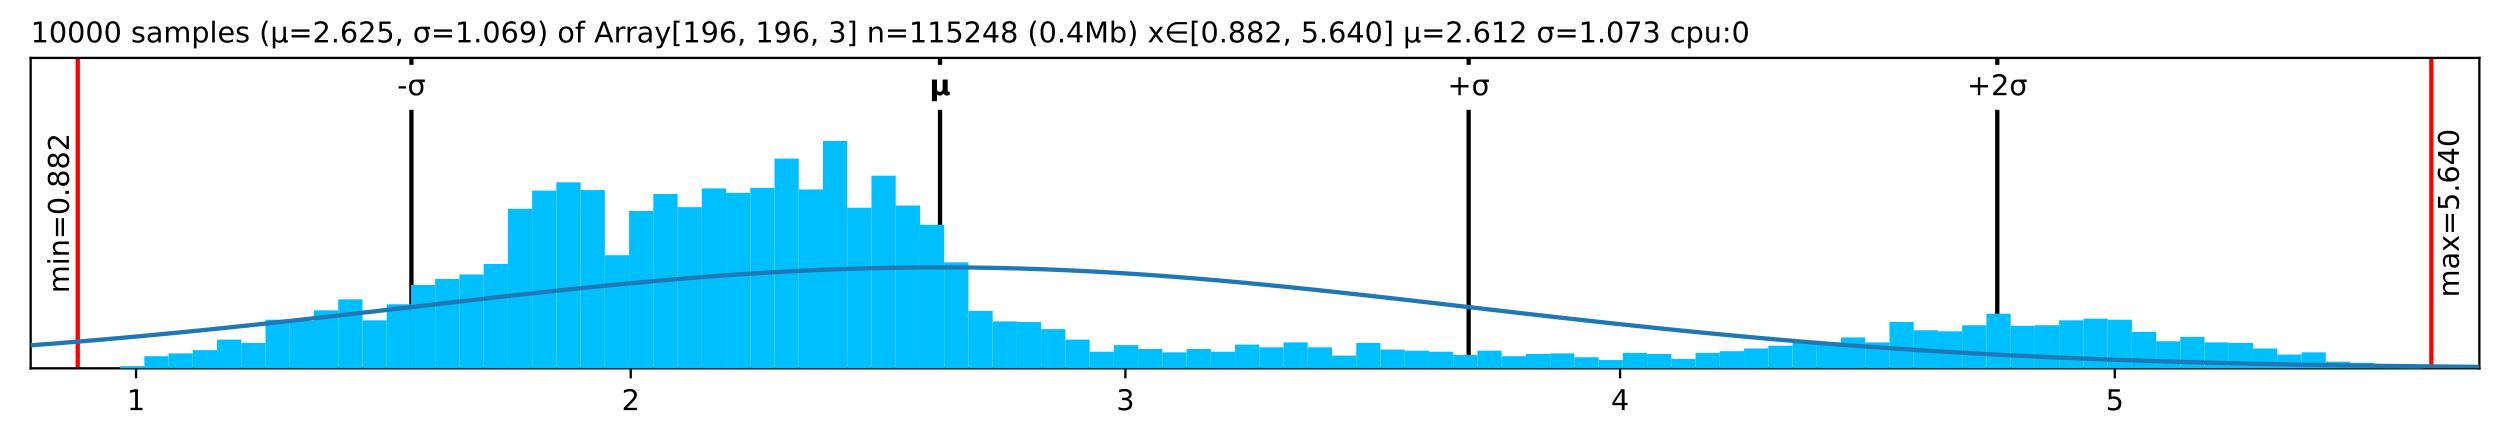
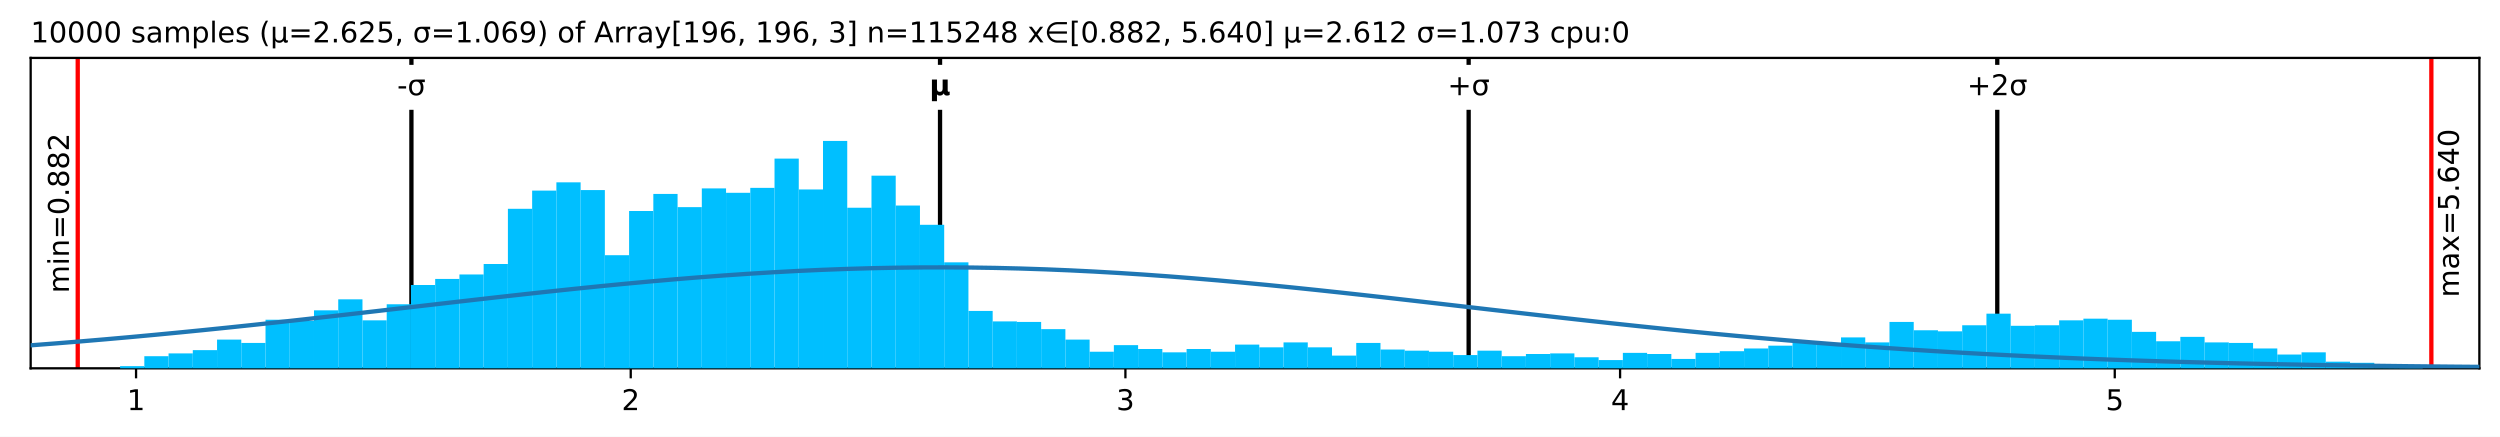
<svg xmlns="http://www.w3.org/2000/svg" xmlns:xlink="http://www.w3.org/1999/xlink" width="872.4pt" height="152.406pt" viewBox="0 0 872.4 152.406" version="1.1">
  <defs>
    <style type="text/css">*{stroke-linejoin: round; stroke-linecap: butt}</style>
  </defs>
  <g id="figure_1">
    <g id="patch_1">
      <path d="M 0 152.406  L 872.4 152.406  L 872.4 0  L 0 0  z " style="fill: #ffffff" />
    </g>
    <g id="axes_1">
      <g id="patch_2">
        <path d="M 10.7 128.528  L 865.2 128.528  L 865.2 20.214  L 10.7 20.214  z " style="fill: #ffffff" />
      </g>
      <g id="matplotlib.axis_1">
        <g id="xtick_1">
          <g id="line2d_1">
            <defs>
              <path id="m8f1de1206a" d="M 0 0  L 0 3.5  " style="stroke: #000000; stroke-width: 0.8" />
            </defs>
            <g>
              <use xlink:href="#m8f1de1206a" x="47.479" y="128.528" style="stroke: #000000; stroke-width: 0.8" />
            </g>
          </g>
          <g id="text_1">
            <g transform="translate(44.29791 143.1266) scale(0.1 -0.1)">
              <defs>
                <path id="DejaVuSans-31" d="M 794 531  L 1825 531  L 1825 4091  L 703 3866  L 703 4441  L 1819 4666  L 2450 4666  L 2450 531  L 3481 531  L 3481 0  L 794 0  L 794 531  z " transform="scale(0.015625)" />
              </defs>
              <use xlink:href="#DejaVuSans-31" />
            </g>
          </g>
        </g>
        <g id="xtick_2">
          <g id="line2d_2">
            <g>
              <use xlink:href="#m8f1de1206a" x="220.101" y="128.528" style="stroke: #000000; stroke-width: 0.8" />
            </g>
          </g>
          <g id="text_2">
            <g transform="translate(216.9198 143.1266) scale(0.1 -0.1)">
              <defs>
                <path id="DejaVuSans-32" d="M 1228 531  L 3431 531  L 3431 0  L 469 0  L 469 531  Q 828 903 1448 1529  Q 2069 2156 2228 2338  Q 2531 2678 2651 2914  Q 2772 3150 2772 3378  Q 2772 3750 2511 3984  Q 2250 4219 1831 4219  Q 1534 4219 1204 4116  Q 875 4013 500 3803  L 500 4441  Q 881 4594 1212 4672  Q 1544 4750 1819 4750  Q 2544 4750 2975 4387  Q 3406 4025 3406 3419  Q 3406 3131 3298 2873  Q 3191 2616 2906 2266  Q 2828 2175 2409 1742  Q 1991 1309 1228 531  z " transform="scale(0.015625)" />
              </defs>
              <use xlink:href="#DejaVuSans-32" />
            </g>
          </g>
        </g>
        <g id="xtick_3">
          <g id="line2d_3">
            <g>
              <use xlink:href="#m8f1de1206a" x="392.723" y="128.528" style="stroke: #000000; stroke-width: 0.8" />
            </g>
          </g>
          <g id="text_3">
            <g transform="translate(389.5416 143.1266) scale(0.1 -0.1)">
              <defs>
                <path id="DejaVuSans-33" d="M 2597 2516  Q 3050 2419 3304 2112  Q 3559 1806 3559 1356  Q 3559 666 3084 287  Q 2609 -91 1734 -91  Q 1441 -91 1130 -33  Q 819 25 488 141  L 488 750  Q 750 597 1062 519  Q 1375 441 1716 441  Q 2309 441 2620 675  Q 2931 909 2931 1356  Q 2931 1769 2642 2001  Q 2353 2234 1838 2234  L 1294 2234  L 1294 2753  L 1863 2753  Q 2328 2753 2575 2939  Q 2822 3125 2822 3475  Q 2822 3834 2567 4026  Q 2313 4219 1838 4219  Q 1578 4219 1281 4162  Q 984 4106 628 3988  L 628 4550  Q 988 4650 1302 4700  Q 1616 4750 1894 4750  Q 2613 4750 3031 4423  Q 3450 4097 3450 3541  Q 3450 3153 3228 2886  Q 3006 2619 2597 2516  z " transform="scale(0.015625)" />
              </defs>
              <use xlink:href="#DejaVuSans-33" />
            </g>
          </g>
        </g>
        <g id="xtick_4">
          <g id="line2d_4">
            <g>
              <use xlink:href="#m8f1de1206a" x="565.345" y="128.528" style="stroke: #000000; stroke-width: 0.8" />
            </g>
          </g>
          <g id="text_4">
            <g transform="translate(562.1635 143.1266) scale(0.1 -0.1)">
              <defs>
                <path id="DejaVuSans-34" d="M 2419 4116  L 825 1625  L 2419 1625  L 2419 4116  z M 2253 4666  L 3047 4666  L 3047 1625  L 3713 1625  L 3713 1100  L 3047 1100  L 3047 0  L 2419 0  L 2419 1100  L 313 1100  L 313 1709  L 2253 4666  z " transform="scale(0.015625)" />
              </defs>
              <use xlink:href="#DejaVuSans-34" />
            </g>
          </g>
        </g>
        <g id="xtick_5">
          <g id="line2d_5">
            <g>
              <use xlink:href="#m8f1de1206a" x="737.967" y="128.528" style="stroke: #000000; stroke-width: 0.8" />
            </g>
          </g>
          <g id="text_5">
            <g transform="translate(734.7853 143.1266) scale(0.1 -0.1)">
              <defs>
                <path id="DejaVuSans-35" d="M 691 4666  L 3169 4666  L 3169 4134  L 1269 4134  L 1269 2991  Q 1406 3038 1543 3061  Q 1681 3084 1819 3084  Q 2600 3084 3056 2656  Q 3513 2228 3513 1497  Q 3513 744 3044 326  Q 2575 -91 1722 -91  Q 1428 -91 1123 -41  Q 819 9 494 109  L 494 744  Q 775 591 1075 516  Q 1375 441 1709 441  Q 2250 441 2565 725  Q 2881 1009 2881 1497  Q 2881 1984 2565 2268  Q 2250 2553 1709 2553  Q 1456 2553 1204 2497  Q 953 2441 691 2322  L 691 4666  z " transform="scale(0.015625)" />
              </defs>
              <use xlink:href="#DejaVuSans-35" />
            </g>
          </g>
        </g>
      </g>
      <g id="matplotlib.axis_2" />
      <g id="line2d_6">
        <path d="M 143.567 128.528  L 143.567 20.214  " clip-path="url(#pe38d55bcb6)" style="fill: none; stroke: #000000; stroke-width: 1.5; stroke-linecap: square" />
      </g>
      <g id="line2d_7">
        <path d="M 328.034 128.528  L 328.034 20.214  " clip-path="url(#pe38d55bcb6)" style="fill: none; stroke: #000000; stroke-width: 1.5; stroke-linecap: square" />
      </g>
      <g id="line2d_8">
        <path d="M 512.5 128.528  L 512.5 20.214  " clip-path="url(#pe38d55bcb6)" style="fill: none; stroke: #000000; stroke-width: 1.5; stroke-linecap: square" />
      </g>
      <g id="line2d_9">
        <path d="M 696.967 128.528  L 696.967 20.214  " clip-path="url(#pe38d55bcb6)" style="fill: none; stroke: #000000; stroke-width: 1.5; stroke-linecap: square" />
      </g>
      <g id="line2d_10">
        <path d="M 27.126 128.528  L 27.126 20.214  " clip-path="url(#pe38d55bcb6)" style="fill: none; stroke: #ff0000; stroke-width: 1.5; stroke-linecap: square" />
      </g>
      <g id="line2d_11">
        <path d="M 848.445 128.528  L 848.445 20.214  " clip-path="url(#pe38d55bcb6)" style="fill: none; stroke: #ff0000; stroke-width: 1.5; stroke-linecap: square" />
      </g>
      <g id="patch_3">
        <path d="M 10.7 128.528  L 10.7 20.214  " style="fill: none; stroke: #000000; stroke-width: 0.8; stroke-linejoin: miter; stroke-linecap: square" />
      </g>
      <g id="patch_4">
        <path d="M 865.2 128.528  L 865.2 20.214  " style="fill: none; stroke: #000000; stroke-width: 0.8; stroke-linejoin: miter; stroke-linecap: square" />
      </g>
      <g id="patch_5">
        <path d="M 10.7 128.528  L 865.2 128.528  " style="fill: none; stroke: #000000; stroke-width: 0.8; stroke-linejoin: miter; stroke-linecap: square" />
      </g>
      <g id="patch_6">
        <path d="M 10.7 20.214  L 865.2 20.214  " style="fill: none; stroke: #000000; stroke-width: 0.8; stroke-linejoin: miter; stroke-linecap: square" />
      </g>
      <g id="text_6">
        <g id="patch_7">
          <path d="M 26.126 102.303  L 26.126 46.439  Q 26.126 46.439 26.126 46.439  L 16.448 46.439  Q 16.448 46.439 16.448 46.439  L 16.448 102.303  Q 16.448 102.303 16.448 102.303  L 26.126 102.303  Q 26.126 102.303 26.126 102.303  z " style="fill: #ffffff" />
        </g>
        <g transform="translate(24.04668 102.3032) rotate(-90) scale(0.1 -0.1)">
          <defs>
            <path id="DejaVuSans-6d" d="M 3328 2828  Q 3544 3216 3844 3400  Q 4144 3584 4550 3584  Q 5097 3584 5394 3201  Q 5691 2819 5691 2113  L 5691 0  L 5113 0  L 5113 2094  Q 5113 2597 4934 2840  Q 4756 3084 4391 3084  Q 3944 3084 3684 2787  Q 3425 2491 3425 1978  L 3425 0  L 2847 0  L 2847 2094  Q 2847 2600 2669 2842  Q 2491 3084 2119 3084  Q 1678 3084 1418 2786  Q 1159 2488 1159 1978  L 1159 0  L 581 0  L 581 3500  L 1159 3500  L 1159 2956  Q 1356 3278 1631 3431  Q 1906 3584 2284 3584  Q 2666 3584 2933 3390  Q 3200 3197 3328 2828  z " transform="scale(0.015625)" />
            <path id="DejaVuSans-69" d="M 603 3500  L 1178 3500  L 1178 0  L 603 0  L 603 3500  z M 603 4863  L 1178 4863  L 1178 4134  L 603 4134  L 603 4863  z " transform="scale(0.015625)" />
            <path id="DejaVuSans-6e" d="M 3513 2113  L 3513 0  L 2938 0  L 2938 2094  Q 2938 2591 2744 2837  Q 2550 3084 2163 3084  Q 1697 3084 1428 2787  Q 1159 2491 1159 1978  L 1159 0  L 581 0  L 581 3500  L 1159 3500  L 1159 2956  Q 1366 3272 1645 3428  Q 1925 3584 2291 3584  Q 2894 3584 3203 3211  Q 3513 2838 3513 2113  z " transform="scale(0.015625)" />
            <path id="DejaVuSans-3d" d="M 678 2906  L 4684 2906  L 4684 2381  L 678 2381  L 678 2906  z M 678 1631  L 4684 1631  L 4684 1100  L 678 1100  L 678 1631  z " transform="scale(0.015625)" />
            <path id="DejaVuSans-30" d="M 2034 4250  Q 1547 4250 1301 3770  Q 1056 3291 1056 2328  Q 1056 1369 1301 889  Q 1547 409 2034 409  Q 2525 409 2770 889  Q 3016 1369 3016 2328  Q 3016 3291 2770 3770  Q 2525 4250 2034 4250  z M 2034 4750  Q 2819 4750 3233 4129  Q 3647 3509 3647 2328  Q 3647 1150 3233 529  Q 2819 -91 2034 -91  Q 1250 -91 836 529  Q 422 1150 422 2328  Q 422 3509 836 4129  Q 1250 4750 2034 4750  z " transform="scale(0.015625)" />
            <path id="DejaVuSans-2e" d="M 684 794  L 1344 794  L 1344 0  L 684 0  L 684 794  z " transform="scale(0.015625)" />
            <path id="DejaVuSans-38" d="M 2034 2216  Q 1584 2216 1326 1975  Q 1069 1734 1069 1313  Q 1069 891 1326 650  Q 1584 409 2034 409  Q 2484 409 2743 651  Q 3003 894 3003 1313  Q 3003 1734 2745 1975  Q 2488 2216 2034 2216  z M 1403 2484  Q 997 2584 770 2862  Q 544 3141 544 3541  Q 544 4100 942 4425  Q 1341 4750 2034 4750  Q 2731 4750 3128 4425  Q 3525 4100 3525 3541  Q 3525 3141 3298 2862  Q 3072 2584 2669 2484  Q 3125 2378 3379 2068  Q 3634 1759 3634 1313  Q 3634 634 3220 271  Q 2806 -91 2034 -91  Q 1263 -91 848 271  Q 434 634 434 1313  Q 434 1759 690 2068  Q 947 2378 1403 2484  z M 1172 3481  Q 1172 3119 1398 2916  Q 1625 2713 2034 2713  Q 2441 2713 2670 2916  Q 2900 3119 2900 3481  Q 2900 3844 2670 4047  Q 2441 4250 2034 4250  Q 1625 4250 1398 4047  Q 1172 3844 1172 3481  z " transform="scale(0.015625)" />
          </defs>
          <use xlink:href="#DejaVuSans-6d" />
          <use xlink:href="#DejaVuSans-69" x="97.412" />
          <use xlink:href="#DejaVuSans-6e" x="125.195" />
          <use xlink:href="#DejaVuSans-3d" x="188.574" />
          <use xlink:href="#DejaVuSans-30" x="272.363" />
          <use xlink:href="#DejaVuSans-2e" x="335.986" />
          <use xlink:href="#DejaVuSans-38" x="367.773" />
          <use xlink:href="#DejaVuSans-38" x="431.396" />
          <use xlink:href="#DejaVuSans-32" x="495.02" />
        </g>
      </g>
      <g id="text_7">
        <g id="patch_8">
          <path d="M 860.123 103.769  L 860.123 44.973  Q 860.123 44.973 860.123 44.973  L 850.445 44.973  Q 850.445 44.973 850.445 44.973  L 850.445 103.769  Q 850.445 103.769 850.445 103.769  L 860.123 103.769  Q 860.123 103.769 860.123 103.769  z " style="fill: #ffffff" />
        </g>
        <g transform="translate(858.0431 103.7688) rotate(-90) scale(0.1 -0.1)">
          <defs>
            <path id="DejaVuSans-61" d="M 2194 1759  Q 1497 1759 1228 1600  Q 959 1441 959 1056  Q 959 750 1161 570  Q 1363 391 1709 391  Q 2188 391 2477 730  Q 2766 1069 2766 1631  L 2766 1759  L 2194 1759  z M 3341 1997  L 3341 0  L 2766 0  L 2766 531  Q 2569 213 2275 61  Q 1981 -91 1556 -91  Q 1019 -91 701 211  Q 384 513 384 1019  Q 384 1609 779 1909  Q 1175 2209 1959 2209  L 2766 2209  L 2766 2266  Q 2766 2663 2505 2880  Q 2244 3097 1772 3097  Q 1472 3097 1187 3025  Q 903 2953 641 2809  L 641 3341  Q 956 3463 1253 3523  Q 1550 3584 1831 3584  Q 2591 3584 2966 3190  Q 3341 2797 3341 1997  z " transform="scale(0.015625)" />
            <path id="DejaVuSans-78" d="M 3513 3500  L 2247 1797  L 3578 0  L 2900 0  L 1881 1375  L 863 0  L 184 0  L 1544 1831  L 300 3500  L 978 3500  L 1906 2253  L 2834 3500  L 3513 3500  z " transform="scale(0.015625)" />
            <path id="DejaVuSans-36" d="M 2113 2584  Q 1688 2584 1439 2293  Q 1191 2003 1191 1497  Q 1191 994 1439 701  Q 1688 409 2113 409  Q 2538 409 2786 701  Q 3034 994 3034 1497  Q 3034 2003 2786 2293  Q 2538 2584 2113 2584  z M 3366 4563  L 3366 3988  Q 3128 4100 2886 4159  Q 2644 4219 2406 4219  Q 1781 4219 1451 3797  Q 1122 3375 1075 2522  Q 1259 2794 1537 2939  Q 1816 3084 2150 3084  Q 2853 3084 3261 2657  Q 3669 2231 3669 1497  Q 3669 778 3244 343  Q 2819 -91 2113 -91  Q 1303 -91 875 529  Q 447 1150 447 2328  Q 447 3434 972 4092  Q 1497 4750 2381 4750  Q 2619 4750 2861 4703  Q 3103 4656 3366 4563  z " transform="scale(0.015625)" />
          </defs>
          <use xlink:href="#DejaVuSans-6d" />
          <use xlink:href="#DejaVuSans-61" x="97.412" />
          <use xlink:href="#DejaVuSans-78" x="158.691" />
          <use xlink:href="#DejaVuSans-3d" x="217.871" />
          <use xlink:href="#DejaVuSans-35" x="301.66" />
          <use xlink:href="#DejaVuSans-2e" x="365.283" />
          <use xlink:href="#DejaVuSans-36" x="397.07" />
          <use xlink:href="#DejaVuSans-34" x="460.693" />
          <use xlink:href="#DejaVuSans-30" x="524.316" />
        </g>
      </g>
      <g id="text_8">
        <g transform="translate(10.7 14.79844) scale(0.1 -0.1)">
          <defs>
            <path id="DejaVuSans-20" transform="scale(0.015625)" />
            <path id="DejaVuSans-73" d="M 2834 3397  L 2834 2853  Q 2591 2978 2328 3040  Q 2066 3103 1784 3103  Q 1356 3103 1142 2972  Q 928 2841 928 2578  Q 928 2378 1081 2264  Q 1234 2150 1697 2047  L 1894 2003  Q 2506 1872 2764 1633  Q 3022 1394 3022 966  Q 3022 478 2636 193  Q 2250 -91 1575 -91  Q 1294 -91 989 -36  Q 684 19 347 128  L 347 722  Q 666 556 975 473  Q 1284 391 1588 391  Q 1994 391 2212 530  Q 2431 669 2431 922  Q 2431 1156 2273 1281  Q 2116 1406 1581 1522  L 1381 1569  Q 847 1681 609 1914  Q 372 2147 372 2553  Q 372 3047 722 3315  Q 1072 3584 1716 3584  Q 2034 3584 2315 3537  Q 2597 3491 2834 3397  z " transform="scale(0.015625)" />
            <path id="DejaVuSans-70" d="M 1159 525  L 1159 -1331  L 581 -1331  L 581 3500  L 1159 3500  L 1159 2969  Q 1341 3281 1617 3432  Q 1894 3584 2278 3584  Q 2916 3584 3314 3078  Q 3713 2572 3713 1747  Q 3713 922 3314 415  Q 2916 -91 2278 -91  Q 1894 -91 1617 61  Q 1341 213 1159 525  z M 3116 1747  Q 3116 2381 2855 2742  Q 2594 3103 2138 3103  Q 1681 3103 1420 2742  Q 1159 2381 1159 1747  Q 1159 1113 1420 752  Q 1681 391 2138 391  Q 2594 391 2855 752  Q 3116 1113 3116 1747  z " transform="scale(0.015625)" />
            <path id="DejaVuSans-6c" d="M 603 4863  L 1178 4863  L 1178 0  L 603 0  L 603 4863  z " transform="scale(0.015625)" />
            <path id="DejaVuSans-65" d="M 3597 1894  L 3597 1613  L 953 1613  Q 991 1019 1311 708  Q 1631 397 2203 397  Q 2534 397 2845 478  Q 3156 559 3463 722  L 3463 178  Q 3153 47 2828 -22  Q 2503 -91 2169 -91  Q 1331 -91 842 396  Q 353 884 353 1716  Q 353 2575 817 3079  Q 1281 3584 2069 3584  Q 2775 3584 3186 3129  Q 3597 2675 3597 1894  z M 3022 2063  Q 3016 2534 2758 2815  Q 2500 3097 2075 3097  Q 1594 3097 1305 2825  Q 1016 2553 972 2059  L 3022 2063  z " transform="scale(0.015625)" />
            <path id="DejaVuSans-28" d="M 1984 4856  Q 1566 4138 1362 3434  Q 1159 2731 1159 2009  Q 1159 1288 1364 580  Q 1569 -128 1984 -844  L 1484 -844  Q 1016 -109 783 600  Q 550 1309 550 2009  Q 550 2706 781 3412  Q 1013 4119 1484 4856  L 1984 4856  z " transform="scale(0.015625)" />
            <path id="DejaVuSans-3bc" d="M 544 -1331  L 544 3500  L 1119 3500  L 1119 1325  Q 1119 872 1334 640  Q 1550 409 1972 409  Q 2434 409 2667 671  Q 2900 934 2900 1459  L 2900 3500  L 3475 3500  L 3475 806  Q 3475 619 3529 530  Q 3584 441 3700 441  Q 3728 441 3778 458  Q 3828 475 3916 513  L 3916 50  Q 3788 -22 3673 -56  Q 3559 -91 3450 -91  Q 3234 -91 3106 31  Q 2978 153 2931 403  Q 2775 156 2548 32  Q 2322 -91 2016 -91  Q 1697 -91 1473 31  Q 1250 153 1119 397  L 1119 -1331  L 544 -1331  z " transform="scale(0.015625)" />
            <path id="DejaVuSans-2c" d="M 750 794  L 1409 794  L 1409 256  L 897 -744  L 494 -744  L 750 256  L 750 794  z " transform="scale(0.015625)" />
            <path id="DejaVuSans-3c3" d="M 1959 3044  Q 1484 3044 1228 2700  Q 959 2341 959 1747  Q 959 1119 1226 758  Q 1494 397 1959 397  Q 2419 397 2687 759  Q 2956 1122 2956 1747  Q 2956 2319 2688 2700  Q 2441 3044 1959 3044  z M 1959 3500  L 3869 3500  L 3869 2925  L 3225 2925  Q 3566 2438 3566 1747  Q 3566 888 3138 400  Q 2709 -91 1959 -91  Q 1206 -91 781 400  Q 353 888 353 1747  Q 353 2613 781 3097  Q 1134 3500 1959 3500  z " transform="scale(0.015625)" />
            <path id="DejaVuSans-39" d="M 703 97  L 703 672  Q 941 559 1184 500  Q 1428 441 1663 441  Q 2288 441 2617 861  Q 2947 1281 2994 2138  Q 2813 1869 2534 1725  Q 2256 1581 1919 1581  Q 1219 1581 811 2004  Q 403 2428 403 3163  Q 403 3881 828 4315  Q 1253 4750 1959 4750  Q 2769 4750 3195 4129  Q 3622 3509 3622 2328  Q 3622 1225 3098 567  Q 2575 -91 1691 -91  Q 1453 -91 1209 -44  Q 966 3 703 97  z M 1959 2075  Q 2384 2075 2632 2365  Q 2881 2656 2881 3163  Q 2881 3666 2632 3958  Q 2384 4250 1959 4250  Q 1534 4250 1286 3958  Q 1038 3666 1038 3163  Q 1038 2656 1286 2365  Q 1534 2075 1959 2075  z " transform="scale(0.015625)" />
            <path id="DejaVuSans-29" d="M 513 4856  L 1013 4856  Q 1481 4119 1714 3412  Q 1947 2706 1947 2009  Q 1947 1309 1714 600  Q 1481 -109 1013 -844  L 513 -844  Q 928 -128 1133 580  Q 1338 1288 1338 2009  Q 1338 2731 1133 3434  Q 928 4138 513 4856  z " transform="scale(0.015625)" />
            <path id="DejaVuSans-6f" d="M 1959 3097  Q 1497 3097 1228 2736  Q 959 2375 959 1747  Q 959 1119 1226 758  Q 1494 397 1959 397  Q 2419 397 2687 759  Q 2956 1122 2956 1747  Q 2956 2369 2687 2733  Q 2419 3097 1959 3097  z M 1959 3584  Q 2709 3584 3137 3096  Q 3566 2609 3566 1747  Q 3566 888 3137 398  Q 2709 -91 1959 -91  Q 1206 -91 779 398  Q 353 888 353 1747  Q 353 2609 779 3096  Q 1206 3584 1959 3584  z " transform="scale(0.015625)" />
            <path id="DejaVuSans-66" d="M 2375 4863  L 2375 4384  L 1825 4384  Q 1516 4384 1395 4259  Q 1275 4134 1275 3809  L 1275 3500  L 2222 3500  L 2222 3053  L 1275 3053  L 1275 0  L 697 0  L 697 3053  L 147 3053  L 147 3500  L 697 3500  L 697 3744  Q 697 4328 969 4595  Q 1241 4863 1831 4863  L 2375 4863  z " transform="scale(0.015625)" />
            <path id="DejaVuSans-41" d="M 2188 4044  L 1331 1722  L 3047 1722  L 2188 4044  z M 1831 4666  L 2547 4666  L 4325 0  L 3669 0  L 3244 1197  L 1141 1197  L 716 0  L 50 0  L 1831 4666  z " transform="scale(0.015625)" />
            <path id="DejaVuSans-72" d="M 2631 2963  Q 2534 3019 2420 3045  Q 2306 3072 2169 3072  Q 1681 3072 1420 2755  Q 1159 2438 1159 1844  L 1159 0  L 581 0  L 581 3500  L 1159 3500  L 1159 2956  Q 1341 3275 1631 3429  Q 1922 3584 2338 3584  Q 2397 3584 2469 3576  Q 2541 3569 2628 3553  L 2631 2963  z " transform="scale(0.015625)" />
            <path id="DejaVuSans-79" d="M 2059 -325  Q 1816 -950 1584 -1140  Q 1353 -1331 966 -1331  L 506 -1331  L 506 -850  L 844 -850  Q 1081 -850 1212 -737  Q 1344 -625 1503 -206  L 1606 56  L 191 3500  L 800 3500  L 1894 763  L 2988 3500  L 3597 3500  L 2059 -325  z " transform="scale(0.015625)" />
            <path id="DejaVuSans-5b" d="M 550 4863  L 1875 4863  L 1875 4416  L 1125 4416  L 1125 -397  L 1875 -397  L 1875 -844  L 550 -844  L 550 4863  z " transform="scale(0.015625)" />
            <path id="DejaVuSans-5d" d="M 1947 4863  L 1947 -844  L 622 -844  L 622 -397  L 1369 -397  L 1369 4416  L 622 4416  L 622 4863  L 1947 4863  z " transform="scale(0.015625)" />
-             <path id="DejaVuSans-4d" d="M 628 4666  L 1569 4666  L 2759 1491  L 3956 4666  L 4897 4666  L 4897 0  L 4281 0  L 4281 4097  L 3078 897  L 2444 897  L 1241 4097  L 1241 0  L 628 0  L 628 4666  z " transform="scale(0.015625)" />
-             <path id="DejaVuSans-62" d="M 3116 1747  Q 3116 2381 2855 2742  Q 2594 3103 2138 3103  Q 1681 3103 1420 2742  Q 1159 2381 1159 1747  Q 1159 1113 1420 752  Q 1681 391 2138 391  Q 2594 391 2855 752  Q 3116 1113 3116 1747  z M 1159 2969  Q 1341 3281 1617 3432  Q 1894 3584 2278 3584  Q 2916 3584 3314 3078  Q 3713 2572 3713 1747  Q 3713 922 3314 415  Q 2916 -91 2278 -91  Q 1894 -91 1617 61  Q 1341 213 1159 525  L 1159 0  L 581 0  L 581 4863  L 1159 4863  L 1159 2969  z " transform="scale(0.015625)" />
            <path id="DejaVuSans-2208" d="M 1072 1959  Q 1094 1728 1291 1353  Q 1522 919 1959 675  Q 2388 438 2850 434  L 5028 434  L 5028 -63  L 2850 -63  Q 2250 -63 1695 246  Q 1141 556 844 1106  Q 547 1656 547 2241  Q 547 2819 844 3369  Q 1141 3919 1695 4231  Q 2250 4544 2850 4544  L 5028 4544  L 5028 4047  L 2850 4047  Q 2388 4044 1959 3803  Q 1525 3556 1291 3125  Q 1091 2750 1063 2459  L 5028 2459  L 5028 1959  L 1072 1959  z " transform="scale(0.015625)" />
            <path id="DejaVuSans-37" d="M 525 4666  L 3525 4666  L 3525 4397  L 1831 0  L 1172 0  L 2766 4134  L 525 4134  L 525 4666  z " transform="scale(0.015625)" />
            <path id="DejaVuSans-63" d="M 3122 3366  L 3122 2828  Q 2878 2963 2633 3030  Q 2388 3097 2138 3097  Q 1578 3097 1268 2742  Q 959 2388 959 1747  Q 959 1106 1268 751  Q 1578 397 2138 397  Q 2388 397 2633 464  Q 2878 531 3122 666  L 3122 134  Q 2881 22 2623 -34  Q 2366 -91 2075 -91  Q 1284 -91 818 406  Q 353 903 353 1747  Q 353 2603 823 3093  Q 1294 3584 2113 3584  Q 2378 3584 2631 3529  Q 2884 3475 3122 3366  z " transform="scale(0.015625)" />
            <path id="DejaVuSans-75" d="M 544 1381  L 544 3500  L 1119 3500  L 1119 1403  Q 1119 906 1312 657  Q 1506 409 1894 409  Q 2359 409 2629 706  Q 2900 1003 2900 1516  L 2900 3500  L 3475 3500  L 3475 0  L 2900 0  L 2900 538  Q 2691 219 2414 64  Q 2138 -91 1772 -91  Q 1169 -91 856 284  Q 544 659 544 1381  z M 1991 3584  L 1991 3584  z " transform="scale(0.015625)" />
            <path id="DejaVuSans-3a" d="M 750 794  L 1409 794  L 1409 0  L 750 0  L 750 794  z M 750 3309  L 1409 3309  L 1409 2516  L 750 2516  L 750 3309  z " transform="scale(0.015625)" />
          </defs>
          <use xlink:href="#DejaVuSans-31" />
          <use xlink:href="#DejaVuSans-30" x="63.623" />
          <use xlink:href="#DejaVuSans-30" x="127.246" />
          <use xlink:href="#DejaVuSans-30" x="190.869" />
          <use xlink:href="#DejaVuSans-30" x="254.492" />
          <use xlink:href="#DejaVuSans-20" x="318.115" />
          <use xlink:href="#DejaVuSans-73" x="349.902" />
          <use xlink:href="#DejaVuSans-61" x="402.002" />
          <use xlink:href="#DejaVuSans-6d" x="463.281" />
          <use xlink:href="#DejaVuSans-70" x="560.693" />
          <use xlink:href="#DejaVuSans-6c" x="624.17" />
          <use xlink:href="#DejaVuSans-65" x="651.953" />
          <use xlink:href="#DejaVuSans-73" x="713.477" />
          <use xlink:href="#DejaVuSans-20" x="765.576" />
          <use xlink:href="#DejaVuSans-28" x="797.363" />
          <use xlink:href="#DejaVuSans-3bc" x="836.377" />
          <use xlink:href="#DejaVuSans-3d" x="900" />
          <use xlink:href="#DejaVuSans-32" x="983.789" />
          <use xlink:href="#DejaVuSans-2e" x="1047.412" />
          <use xlink:href="#DejaVuSans-36" x="1079.199" />
          <use xlink:href="#DejaVuSans-32" x="1142.822" />
          <use xlink:href="#DejaVuSans-35" x="1206.445" />
          <use xlink:href="#DejaVuSans-2c" x="1270.068" />
          <use xlink:href="#DejaVuSans-20" x="1301.855" />
          <use xlink:href="#DejaVuSans-3c3" x="1333.643" />
          <use xlink:href="#DejaVuSans-3d" x="1397.021" />
          <use xlink:href="#DejaVuSans-31" x="1480.811" />
          <use xlink:href="#DejaVuSans-2e" x="1544.434" />
          <use xlink:href="#DejaVuSans-30" x="1576.221" />
          <use xlink:href="#DejaVuSans-36" x="1639.844" />
          <use xlink:href="#DejaVuSans-39" x="1703.467" />
          <use xlink:href="#DejaVuSans-29" x="1767.09" />
          <use xlink:href="#DejaVuSans-20" x="1806.104" />
          <use xlink:href="#DejaVuSans-6f" x="1837.891" />
          <use xlink:href="#DejaVuSans-66" x="1899.072" />
          <use xlink:href="#DejaVuSans-20" x="1934.277" />
          <use xlink:href="#DejaVuSans-41" x="1966.064" />
          <use xlink:href="#DejaVuSans-72" x="2034.473" />
          <use xlink:href="#DejaVuSans-72" x="2073.836" />
          <use xlink:href="#DejaVuSans-61" x="2114.949" />
          <use xlink:href="#DejaVuSans-79" x="2176.229" />
          <use xlink:href="#DejaVuSans-5b" x="2235.408" />
          <use xlink:href="#DejaVuSans-31" x="2274.422" />
          <use xlink:href="#DejaVuSans-39" x="2338.045" />
          <use xlink:href="#DejaVuSans-36" x="2401.668" />
          <use xlink:href="#DejaVuSans-2c" x="2465.291" />
          <use xlink:href="#DejaVuSans-20" x="2497.078" />
          <use xlink:href="#DejaVuSans-31" x="2528.865" />
          <use xlink:href="#DejaVuSans-39" x="2592.488" />
          <use xlink:href="#DejaVuSans-36" x="2656.111" />
          <use xlink:href="#DejaVuSans-2c" x="2719.734" />
          <use xlink:href="#DejaVuSans-20" x="2751.521" />
          <use xlink:href="#DejaVuSans-33" x="2783.309" />
          <use xlink:href="#DejaVuSans-5d" x="2846.932" />
          <use xlink:href="#DejaVuSans-20" x="2885.945" />
          <use xlink:href="#DejaVuSans-6e" x="2917.732" />
          <use xlink:href="#DejaVuSans-3d" x="2981.111" />
          <use xlink:href="#DejaVuSans-31" x="3064.9" />
          <use xlink:href="#DejaVuSans-31" x="3128.523" />
          <use xlink:href="#DejaVuSans-35" x="3192.146" />
          <use xlink:href="#DejaVuSans-32" x="3255.77" />
          <use xlink:href="#DejaVuSans-34" x="3319.393" />
          <use xlink:href="#DejaVuSans-38" x="3383.016" />
          <use xlink:href="#DejaVuSans-20" x="3446.639" />
-           <use xlink:href="#DejaVuSans-28" x="3478.426" />
-           <use xlink:href="#DejaVuSans-30" x="3517.439" />
-           <use xlink:href="#DejaVuSans-2e" x="3581.062" />
-           <use xlink:href="#DejaVuSans-34" x="3612.85" />
-           <use xlink:href="#DejaVuSans-4d" x="3676.473" />
-           <use xlink:href="#DejaVuSans-62" x="3762.752" />
-           <use xlink:href="#DejaVuSans-29" x="3826.229" />
-           <use xlink:href="#DejaVuSans-20" x="3865.242" />
-           <use xlink:href="#DejaVuSans-78" x="3897.029" />
-           <use xlink:href="#DejaVuSans-2208" x="3956.209" />
-           <use xlink:href="#DejaVuSans-5b" x="4043.318" />
-           <use xlink:href="#DejaVuSans-30" x="4082.332" />
-           <use xlink:href="#DejaVuSans-2e" x="4145.955" />
-           <use xlink:href="#DejaVuSans-38" x="4177.742" />
-           <use xlink:href="#DejaVuSans-38" x="4241.365" />
-           <use xlink:href="#DejaVuSans-32" x="4304.988" />
-           <use xlink:href="#DejaVuSans-2c" x="4368.611" />
-           <use xlink:href="#DejaVuSans-20" x="4400.398" />
-           <use xlink:href="#DejaVuSans-35" x="4432.186" />
-           <use xlink:href="#DejaVuSans-2e" x="4495.809" />
-           <use xlink:href="#DejaVuSans-36" x="4527.596" />
-           <use xlink:href="#DejaVuSans-34" x="4591.219" />
-           <use xlink:href="#DejaVuSans-30" x="4654.842" />
-           <use xlink:href="#DejaVuSans-5d" x="4718.465" />
-           <use xlink:href="#DejaVuSans-20" x="4757.479" />
-           <use xlink:href="#DejaVuSans-3bc" x="4789.266" />
-           <use xlink:href="#DejaVuSans-3d" x="4852.889" />
-           <use xlink:href="#DejaVuSans-32" x="4936.678" />
-           <use xlink:href="#DejaVuSans-2e" x="5000.301" />
-           <use xlink:href="#DejaVuSans-36" x="5032.088" />
-           <use xlink:href="#DejaVuSans-31" x="5095.711" />
-           <use xlink:href="#DejaVuSans-32" x="5159.334" />
-           <use xlink:href="#DejaVuSans-20" x="5222.957" />
-           <use xlink:href="#DejaVuSans-3c3" x="5254.744" />
-           <use xlink:href="#DejaVuSans-3d" x="5318.123" />
-           <use xlink:href="#DejaVuSans-31" x="5401.912" />
-           <use xlink:href="#DejaVuSans-2e" x="5465.535" />
-           <use xlink:href="#DejaVuSans-30" x="5497.322" />
-           <use xlink:href="#DejaVuSans-37" x="5560.945" />
-           <use xlink:href="#DejaVuSans-33" x="5624.568" />
-           <use xlink:href="#DejaVuSans-20" x="5688.191" />
-           <use xlink:href="#DejaVuSans-63" x="5719.979" />
-           <use xlink:href="#DejaVuSans-70" x="5774.959" />
-           <use xlink:href="#DejaVuSans-75" x="5838.436" />
-           <use xlink:href="#DejaVuSans-3a" x="5901.814" />
-           <use xlink:href="#DejaVuSans-30" x="5935.506" />
+           <use xlink:href="#DejaVuSans-78" x="3478.426" />
+           <use xlink:href="#DejaVuSans-2208" x="3537.605" />
+           <use xlink:href="#DejaVuSans-5b" x="3624.715" />
+           <use xlink:href="#DejaVuSans-30" x="3663.729" />
+           <use xlink:href="#DejaVuSans-2e" x="3727.352" />
+           <use xlink:href="#DejaVuSans-38" x="3759.139" />
+           <use xlink:href="#DejaVuSans-38" x="3822.762" />
+           <use xlink:href="#DejaVuSans-32" x="3886.385" />
+           <use xlink:href="#DejaVuSans-2c" x="3950.008" />
+           <use xlink:href="#DejaVuSans-20" x="3981.795" />
+           <use xlink:href="#DejaVuSans-35" x="4013.582" />
+           <use xlink:href="#DejaVuSans-2e" x="4077.205" />
+           <use xlink:href="#DejaVuSans-36" x="4108.992" />
+           <use xlink:href="#DejaVuSans-34" x="4172.615" />
+           <use xlink:href="#DejaVuSans-30" x="4236.238" />
+           <use xlink:href="#DejaVuSans-5d" x="4299.861" />
+           <use xlink:href="#DejaVuSans-20" x="4338.875" />
+           <use xlink:href="#DejaVuSans-3bc" x="4370.662" />
+           <use xlink:href="#DejaVuSans-3d" x="4434.285" />
+           <use xlink:href="#DejaVuSans-32" x="4518.074" />
+           <use xlink:href="#DejaVuSans-2e" x="4581.697" />
+           <use xlink:href="#DejaVuSans-36" x="4613.484" />
+           <use xlink:href="#DejaVuSans-31" x="4677.107" />
+           <use xlink:href="#DejaVuSans-32" x="4740.73" />
+           <use xlink:href="#DejaVuSans-20" x="4804.354" />
+           <use xlink:href="#DejaVuSans-3c3" x="4836.141" />
+           <use xlink:href="#DejaVuSans-3d" x="4899.52" />
+           <use xlink:href="#DejaVuSans-31" x="4983.309" />
+           <use xlink:href="#DejaVuSans-2e" x="5046.932" />
+           <use xlink:href="#DejaVuSans-30" x="5078.719" />
+           <use xlink:href="#DejaVuSans-37" x="5142.342" />
+           <use xlink:href="#DejaVuSans-33" x="5205.965" />
+           <use xlink:href="#DejaVuSans-20" x="5269.588" />
+           <use xlink:href="#DejaVuSans-63" x="5301.375" />
+           <use xlink:href="#DejaVuSans-70" x="5356.355" />
+           <use xlink:href="#DejaVuSans-75" x="5419.832" />
+           <use xlink:href="#DejaVuSans-3a" x="5483.211" />
+           <use xlink:href="#DejaVuSans-30" x="5516.902" />
        </g>
      </g>
      <g id="patch_9">
        <path d="M 41.907 128.528  L 50.365 128.528  L 50.365 127.758  L 41.907 127.758  z " clip-path="url(#pe38d55bcb6)" style="fill: #00bfff" />
      </g>
      <g id="patch_10">
        <path d="M 50.365 128.528  L 58.823 128.528  L 58.823 124.291  L 50.365 124.291  z " clip-path="url(#pe38d55bcb6)" style="fill: #00bfff" />
      </g>
      <g id="patch_11">
        <path d="M 58.823 128.528  L 67.281 128.528  L 67.281 123.328  L 58.823 123.328  z " clip-path="url(#pe38d55bcb6)" style="fill: #00bfff" />
      </g>
      <g id="patch_12">
        <path d="M 67.281 128.528  L 75.74 128.528  L 75.74 122.172  L 67.281 122.172  z " clip-path="url(#pe38d55bcb6)" style="fill: #00bfff" />
      </g>
      <g id="patch_13">
        <path d="M 75.74 128.528  L 84.198 128.528  L 84.198 118.513  L 75.74 118.513  z " clip-path="url(#pe38d55bcb6)" style="fill: #00bfff" />
      </g>
      <g id="patch_14">
        <path d="M 84.198 128.528  L 92.656 128.528  L 92.656 119.669  L 84.198 119.669  z " clip-path="url(#pe38d55bcb6)" style="fill: #00bfff" />
      </g>
      <g id="patch_15">
        <path d="M 92.656 128.528  L 101.114 128.528  L 101.114 111.579  L 92.656 111.579  z " clip-path="url(#pe38d55bcb6)" style="fill: #00bfff" />
      </g>
      <g id="patch_16">
        <path d="M 101.114 128.528  L 109.572 128.528  L 109.572 111.965  L 101.114 111.965  z " clip-path="url(#pe38d55bcb6)" style="fill: #00bfff" />
      </g>
      <g id="patch_17">
        <path d="M 109.572 128.528  L 118.031 128.528  L 118.031 108.305  L 109.572 108.305  z " clip-path="url(#pe38d55bcb6)" style="fill: #00bfff" />
      </g>
      <g id="patch_18">
        <path d="M 118.031 128.528  L 126.489 128.528  L 126.489 104.453  L 118.031 104.453  z " clip-path="url(#pe38d55bcb6)" style="fill: #00bfff" />
      </g>
      <g id="patch_19">
        <path d="M 126.489 128.528  L 134.947 128.528  L 134.947 111.772  L 126.489 111.772  z " clip-path="url(#pe38d55bcb6)" style="fill: #00bfff" />
      </g>
      <g id="patch_20">
        <path d="M 134.947 128.528  L 143.405 128.528  L 143.405 106.187  L 134.947 106.187  z " clip-path="url(#pe38d55bcb6)" style="fill: #00bfff" />
      </g>
      <g id="patch_21">
        <path d="M 143.405 128.528  L 151.863 128.528  L 151.863 99.446  L 143.405 99.446  z " clip-path="url(#pe38d55bcb6)" style="fill: #00bfff" />
      </g>
      <g id="patch_22">
        <path d="M 151.863 128.528  L 160.322 128.528  L 160.322 97.327  L 151.863 97.327  z " clip-path="url(#pe38d55bcb6)" style="fill: #00bfff" />
      </g>
      <g id="patch_23">
        <path d="M 160.322 128.528  L 168.78 128.528  L 168.78 95.786  L 160.322 95.786  z " clip-path="url(#pe38d55bcb6)" style="fill: #00bfff" />
      </g>
      <g id="patch_24">
        <path d="M 168.78 128.528  L 177.238 128.528  L 177.238 92.127  L 168.78 92.127  z " clip-path="url(#pe38d55bcb6)" style="fill: #00bfff" />
      </g>
      <g id="patch_25">
        <path d="M 177.238 128.528  L 185.696 128.528  L 185.696 72.867  L 177.238 72.867  z " clip-path="url(#pe38d55bcb6)" style="fill: #00bfff" />
      </g>
      <g id="patch_26">
        <path d="M 185.696 128.528  L 194.155 128.528  L 194.155 66.511  L 185.696 66.511  z " clip-path="url(#pe38d55bcb6)" style="fill: #00bfff" />
      </g>
      <g id="patch_27">
        <path d="M 194.155 128.528  L 202.613 128.528  L 202.613 63.622  L 194.155 63.622  z " clip-path="url(#pe38d55bcb6)" style="fill: #00bfff" />
      </g>
      <g id="patch_28">
        <path d="M 202.613 128.528  L 211.071 128.528  L 211.071 66.318  L 202.613 66.318  z " clip-path="url(#pe38d55bcb6)" style="fill: #00bfff" />
      </g>
      <g id="patch_29">
        <path d="M 211.071 128.528  L 219.529 128.528  L 219.529 89.045  L 211.071 89.045  z " clip-path="url(#pe38d55bcb6)" style="fill: #00bfff" />
      </g>
      <g id="patch_30">
        <path d="M 219.529 128.528  L 227.987 128.528  L 227.987 73.637  L 219.529 73.637  z " clip-path="url(#pe38d55bcb6)" style="fill: #00bfff" />
      </g>
      <g id="patch_31">
        <path d="M 227.987 128.528  L 236.446 128.528  L 236.446 67.667  L 227.987 67.667  z " clip-path="url(#pe38d55bcb6)" style="fill: #00bfff" />
      </g>
      <g id="patch_32">
        <path d="M 236.446 128.528  L 244.904 128.528  L 244.904 72.289  L 236.446 72.289  z " clip-path="url(#pe38d55bcb6)" style="fill: #00bfff" />
      </g>
      <g id="patch_33">
        <path d="M 244.904 128.528  L 253.362 128.528  L 253.362 65.74  L 244.904 65.74  z " clip-path="url(#pe38d55bcb6)" style="fill: #00bfff" />
      </g>
      <g id="patch_34">
        <path d="M 253.362 128.528  L 261.82 128.528  L 261.82 67.281  L 253.362 67.281  z " clip-path="url(#pe38d55bcb6)" style="fill: #00bfff" />
      </g>
      <g id="patch_35">
        <path d="M 261.82 128.528  L 270.278 128.528  L 270.278 65.548  L 261.82 65.548  z " clip-path="url(#pe38d55bcb6)" style="fill: #00bfff" />
      </g>
      <g id="patch_36">
        <path d="M 270.278 128.528  L 278.737 128.528  L 278.737 55.34  L 270.278 55.34  z " clip-path="url(#pe38d55bcb6)" style="fill: #00bfff" />
      </g>
      <g id="patch_37">
        <path d="M 278.737 128.528  L 287.195 128.528  L 287.195 66.126  L 278.737 66.126  z " clip-path="url(#pe38d55bcb6)" style="fill: #00bfff" />
      </g>
      <g id="patch_38">
        <path d="M 287.195 128.528  L 295.653 128.528  L 295.653 49.177  L 287.195 49.177  z " clip-path="url(#pe38d55bcb6)" style="fill: #00bfff" />
      </g>
      <g id="patch_39">
        <path d="M 295.653 128.528  L 304.111 128.528  L 304.111 72.481  L 295.653 72.481  z " clip-path="url(#pe38d55bcb6)" style="fill: #00bfff" />
      </g>
      <g id="patch_40">
        <path d="M 304.111 128.528  L 312.569 128.528  L 312.569 61.311  L 304.111 61.311  z " clip-path="url(#pe38d55bcb6)" style="fill: #00bfff" />
      </g>
      <g id="patch_41">
        <path d="M 312.569 128.528  L 321.028 128.528  L 321.028 71.711  L 312.569 71.711  z " clip-path="url(#pe38d55bcb6)" style="fill: #00bfff" />
      </g>
      <g id="patch_42">
        <path d="M 321.028 128.528  L 329.486 128.528  L 329.486 78.452  L 321.028 78.452  z " clip-path="url(#pe38d55bcb6)" style="fill: #00bfff" />
      </g>
      <g id="patch_43">
        <path d="M 329.486 128.528  L 337.944 128.528  L 337.944 91.549  L 329.486 91.549  z " clip-path="url(#pe38d55bcb6)" style="fill: #00bfff" />
      </g>
      <g id="patch_44">
        <path d="M 337.944 128.528  L 346.402 128.528  L 346.402 108.498  L 337.944 108.498  z " clip-path="url(#pe38d55bcb6)" style="fill: #00bfff" />
      </g>
      <g id="patch_45">
        <path d="M 346.402 128.528  L 354.86 128.528  L 354.86 112.157  L 346.402 112.157  z " clip-path="url(#pe38d55bcb6)" style="fill: #00bfff" />
      </g>
      <g id="patch_46">
        <path d="M 354.86 128.528  L 363.318 128.528  L 363.318 112.35  L 354.86 112.35  z " clip-path="url(#pe38d55bcb6)" style="fill: #00bfff" />
      </g>
      <g id="patch_47">
        <path d="M 363.318 128.528  L 371.777 128.528  L 371.777 114.854  L 363.318 114.854  z " clip-path="url(#pe38d55bcb6)" style="fill: #00bfff" />
      </g>
      <g id="patch_48">
        <path d="M 371.777 128.528  L 380.235 128.528  L 380.235 118.513  L 371.777 118.513  z " clip-path="url(#pe38d55bcb6)" style="fill: #00bfff" />
      </g>
      <g id="patch_49">
        <path d="M 380.235 128.528  L 388.693 128.528  L 388.693 122.75  L 380.235 122.75  z " clip-path="url(#pe38d55bcb6)" style="fill: #00bfff" />
      </g>
      <g id="patch_50">
        <path d="M 388.693 128.528  L 397.151 128.528  L 397.151 120.439  L 388.693 120.439  z " clip-path="url(#pe38d55bcb6)" style="fill: #00bfff" />
      </g>
      <g id="patch_51">
        <path d="M 397.151 128.528  L 405.61 128.528  L 405.61 121.787  L 397.151 121.787  z " clip-path="url(#pe38d55bcb6)" style="fill: #00bfff" />
      </g>
      <g id="patch_52">
        <path d="M 405.61 128.528  L 414.068 128.528  L 414.068 122.943  L 405.61 122.943  z " clip-path="url(#pe38d55bcb6)" style="fill: #00bfff" />
      </g>
      <g id="patch_53">
        <path d="M 414.068 128.528  L 422.526 128.528  L 422.526 121.787  L 414.068 121.787  z " clip-path="url(#pe38d55bcb6)" style="fill: #00bfff" />
      </g>
      <g id="patch_54">
        <path d="M 422.526 128.528  L 430.984 128.528  L 430.984 122.75  L 422.526 122.75  z " clip-path="url(#pe38d55bcb6)" style="fill: #00bfff" />
      </g>
      <g id="patch_55">
        <path d="M 430.984 128.528  L 439.442 128.528  L 439.442 120.246  L 430.984 120.246  z " clip-path="url(#pe38d55bcb6)" style="fill: #00bfff" />
      </g>
      <g id="patch_56">
        <path d="M 439.442 128.528  L 447.901 128.528  L 447.901 121.209  L 439.442 121.209  z " clip-path="url(#pe38d55bcb6)" style="fill: #00bfff" />
      </g>
      <g id="patch_57">
        <path d="M 447.901 128.528  L 456.359 128.528  L 456.359 119.476  L 447.901 119.476  z " clip-path="url(#pe38d55bcb6)" style="fill: #00bfff" />
      </g>
      <g id="patch_58">
        <path d="M 456.359 128.528  L 464.817 128.528  L 464.817 121.209  L 456.359 121.209  z " clip-path="url(#pe38d55bcb6)" style="fill: #00bfff" />
      </g>
      <g id="patch_59">
        <path d="M 464.817 128.528  L 473.275 128.528  L 473.275 124.098  L 464.817 124.098  z " clip-path="url(#pe38d55bcb6)" style="fill: #00bfff" />
      </g>
      <g id="patch_60">
        <path d="M 473.275 128.528  L 481.733 128.528  L 481.733 119.669  L 473.275 119.669  z " clip-path="url(#pe38d55bcb6)" style="fill: #00bfff" />
      </g>
      <g id="patch_61">
        <path d="M 481.733 128.528  L 490.192 128.528  L 490.192 121.98  L 481.733 121.98  z " clip-path="url(#pe38d55bcb6)" style="fill: #00bfff" />
      </g>
      <g id="patch_62">
        <path d="M 490.192 128.528  L 498.65 128.528  L 498.65 122.365  L 490.192 122.365  z " clip-path="url(#pe38d55bcb6)" style="fill: #00bfff" />
      </g>
      <g id="patch_63">
        <path d="M 498.65 128.528  L 507.108 128.528  L 507.108 122.75  L 498.65 122.75  z " clip-path="url(#pe38d55bcb6)" style="fill: #00bfff" />
      </g>
      <g id="patch_64">
        <path d="M 507.108 128.528  L 515.566 128.528  L 515.566 123.906  L 507.108 123.906  z " clip-path="url(#pe38d55bcb6)" style="fill: #00bfff" />
      </g>
      <g id="patch_65">
        <path d="M 515.566 128.528  L 524.024 128.528  L 524.024 122.365  L 515.566 122.365  z " clip-path="url(#pe38d55bcb6)" style="fill: #00bfff" />
      </g>
      <g id="patch_66">
        <path d="M 524.024 128.528  L 532.483 128.528  L 532.483 124.291  L 524.024 124.291  z " clip-path="url(#pe38d55bcb6)" style="fill: #00bfff" />
      </g>
      <g id="patch_67">
        <path d="M 532.483 128.528  L 540.941 128.528  L 540.941 123.521  L 532.483 123.521  z " clip-path="url(#pe38d55bcb6)" style="fill: #00bfff" />
      </g>
      <g id="patch_68">
        <path d="M 540.941 128.528  L 549.399 128.528  L 549.399 123.328  L 540.941 123.328  z " clip-path="url(#pe38d55bcb6)" style="fill: #00bfff" />
      </g>
      <g id="patch_69">
        <path d="M 549.399 128.528  L 557.857 128.528  L 557.857 124.676  L 549.399 124.676  z " clip-path="url(#pe38d55bcb6)" style="fill: #00bfff" />
      </g>
      <g id="patch_70">
        <path d="M 557.857 128.528  L 566.315 128.528  L 566.315 125.639  L 557.857 125.639  z " clip-path="url(#pe38d55bcb6)" style="fill: #00bfff" />
      </g>
      <g id="patch_71">
        <path d="M 566.315 128.528  L 574.774 128.528  L 574.774 123.135  L 566.315 123.135  z " clip-path="url(#pe38d55bcb6)" style="fill: #00bfff" />
      </g>
      <g id="patch_72">
        <path d="M 574.774 128.528  L 583.232 128.528  L 583.232 123.521  L 574.774 123.521  z " clip-path="url(#pe38d55bcb6)" style="fill: #00bfff" />
      </g>
      <g id="patch_73">
        <path d="M 583.232 128.528  L 591.69 128.528  L 591.69 125.254  L 583.232 125.254  z " clip-path="url(#pe38d55bcb6)" style="fill: #00bfff" />
      </g>
      <g id="patch_74">
        <path d="M 591.69 128.528  L 600.148 128.528  L 600.148 123.135  L 591.69 123.135  z " clip-path="url(#pe38d55bcb6)" style="fill: #00bfff" />
      </g>
      <g id="patch_75">
        <path d="M 600.148 128.528  L 608.606 128.528  L 608.606 122.558  L 600.148 122.558  z " clip-path="url(#pe38d55bcb6)" style="fill: #00bfff" />
      </g>
      <g id="patch_76">
        <path d="M 608.606 128.528  L 617.065 128.528  L 617.065 121.595  L 608.606 121.595  z " clip-path="url(#pe38d55bcb6)" style="fill: #00bfff" />
      </g>
      <g id="patch_77">
        <path d="M 617.065 128.528  L 625.523 128.528  L 625.523 120.632  L 617.065 120.632  z " clip-path="url(#pe38d55bcb6)" style="fill: #00bfff" />
      </g>
      <g id="patch_78">
        <path d="M 625.523 128.528  L 633.981 128.528  L 633.981 119.669  L 625.523 119.669  z " clip-path="url(#pe38d55bcb6)" style="fill: #00bfff" />
      </g>
      <g id="patch_79">
        <path d="M 633.981 128.528  L 642.439 128.528  L 642.439 119.669  L 633.981 119.669  z " clip-path="url(#pe38d55bcb6)" style="fill: #00bfff" />
      </g>
      <g id="patch_80">
        <path d="M 642.439 128.528  L 650.897 128.528  L 650.897 117.743  L 642.439 117.743  z " clip-path="url(#pe38d55bcb6)" style="fill: #00bfff" />
      </g>
      <g id="patch_81">
        <path d="M 650.897 128.528  L 659.355 128.528  L 659.355 119.476  L 650.897 119.476  z " clip-path="url(#pe38d55bcb6)" style="fill: #00bfff" />
      </g>
      <g id="patch_82">
        <path d="M 659.355 128.528  L 667.814 128.528  L 667.814 112.35  L 659.355 112.35  z " clip-path="url(#pe38d55bcb6)" style="fill: #00bfff" />
      </g>
      <g id="patch_83">
        <path d="M 667.814 128.528  L 676.272 128.528  L 676.272 115.239  L 667.814 115.239  z " clip-path="url(#pe38d55bcb6)" style="fill: #00bfff" />
      </g>
      <g id="patch_84">
        <path d="M 676.272 128.528  L 684.73 128.528  L 684.73 115.624  L 676.272 115.624  z " clip-path="url(#pe38d55bcb6)" style="fill: #00bfff" />
      </g>
      <g id="patch_85">
        <path d="M 684.73 128.528  L 693.188 128.528  L 693.188 113.505  L 684.73 113.505  z " clip-path="url(#pe38d55bcb6)" style="fill: #00bfff" />
      </g>
      <g id="patch_86">
        <path d="M 693.188 128.528  L 701.647 128.528  L 701.647 109.461  L 693.188 109.461  z " clip-path="url(#pe38d55bcb6)" style="fill: #00bfff" />
      </g>
      <g id="patch_87">
        <path d="M 701.647 128.528  L 710.105 128.528  L 710.105 113.698  L 701.647 113.698  z " clip-path="url(#pe38d55bcb6)" style="fill: #00bfff" />
      </g>
      <g id="patch_88">
        <path d="M 710.105 128.528  L 718.563 128.528  L 718.563 113.505  L 710.105 113.505  z " clip-path="url(#pe38d55bcb6)" style="fill: #00bfff" />
      </g>
      <g id="patch_89">
        <path d="M 718.563 128.528  L 727.021 128.528  L 727.021 111.772  L 718.563 111.772  z " clip-path="url(#pe38d55bcb6)" style="fill: #00bfff" />
      </g>
      <g id="patch_90">
        <path d="M 727.021 128.528  L 735.479 128.528  L 735.479 111.194  L 727.021 111.194  z " clip-path="url(#pe38d55bcb6)" style="fill: #00bfff" />
      </g>
      <g id="patch_91">
        <path d="M 735.479 128.528  L 743.938 128.528  L 743.938 111.579  L 735.479 111.579  z " clip-path="url(#pe38d55bcb6)" style="fill: #00bfff" />
      </g>
      <g id="patch_92">
        <path d="M 743.938 128.528  L 752.396 128.528  L 752.396 115.817  L 743.938 115.817  z " clip-path="url(#pe38d55bcb6)" style="fill: #00bfff" />
      </g>
      <g id="patch_93">
        <path d="M 752.396 128.528  L 760.854 128.528  L 760.854 119.091  L 752.396 119.091  z " clip-path="url(#pe38d55bcb6)" style="fill: #00bfff" />
      </g>
      <g id="patch_94">
        <path d="M 760.854 128.528  L 769.312 128.528  L 769.312 117.55  L 760.854 117.55  z " clip-path="url(#pe38d55bcb6)" style="fill: #00bfff" />
      </g>
      <g id="patch_95">
        <path d="M 769.312 128.528  L 777.77 128.528  L 777.77 119.476  L 769.312 119.476  z " clip-path="url(#pe38d55bcb6)" style="fill: #00bfff" />
      </g>
      <g id="patch_96">
        <path d="M 777.77 128.528  L 786.229 128.528  L 786.229 119.669  L 777.77 119.669  z " clip-path="url(#pe38d55bcb6)" style="fill: #00bfff" />
      </g>
      <g id="patch_97">
        <path d="M 786.229 128.528  L 794.687 128.528  L 794.687 121.595  L 786.229 121.595  z " clip-path="url(#pe38d55bcb6)" style="fill: #00bfff" />
      </g>
      <g id="patch_98">
        <path d="M 794.687 128.528  L 803.145 128.528  L 803.145 123.713  L 794.687 123.713  z " clip-path="url(#pe38d55bcb6)" style="fill: #00bfff" />
      </g>
      <g id="patch_99">
        <path d="M 803.145 128.528  L 811.603 128.528  L 811.603 122.943  L 803.145 122.943  z " clip-path="url(#pe38d55bcb6)" style="fill: #00bfff" />
      </g>
      <g id="patch_100">
        <path d="M 811.603 128.528  L 820.061 128.528  L 820.061 126.217  L 811.603 126.217  z " clip-path="url(#pe38d55bcb6)" style="fill: #00bfff" />
      </g>
      <g id="patch_101">
        <path d="M 820.061 128.528  L 828.52 128.528  L 828.52 126.602  L 820.061 126.602  z " clip-path="url(#pe38d55bcb6)" style="fill: #00bfff" />
      </g>
      <g id="patch_102">
        <path d="M 828.52 128.528  L 836.978 128.528  L 836.978 128.143  L 828.52 128.143  z " clip-path="url(#pe38d55bcb6)" style="fill: #00bfff" />
      </g>
      <g id="patch_103">
        <path d="M 836.978 128.528  L 845.436 128.528  L 845.436 128.143  L 836.978 128.143  z " clip-path="url(#pe38d55bcb6)" style="fill: #00bfff" />
      </g>
      <g id="line2d_12">
        <path d="M 10.7 120.506  L 19.331 119.843  L 27.963 119.146  L 36.594 118.415  L 45.225 117.651  L 53.857 116.854  L 62.488 116.027  L 71.119 115.171  L 79.75 114.287  L 88.382 113.378  L 97.013 112.446  L 105.644 111.494  L 114.276 110.525  L 122.907 109.543  L 131.538 108.551  L 140.17 107.553  L 148.801 106.553  L 157.432 105.556  L 166.064 104.567  L 174.695 103.589  L 183.326 102.628  L 191.957 101.689  L 200.589 100.777  L 209.22 99.897  L 217.851 99.053  L 226.483 98.251  L 235.114 97.495  L 243.745 96.789  L 252.377 96.139  L 261.008 95.548  L 269.639 95.019  L 278.271 94.556  L 286.902 94.162  L 295.533 93.84  L 304.164 93.591  L 312.796 93.417  L 321.427 93.32  L 330.058 93.299  L 338.69 93.356  L 347.321 93.489  L 355.952 93.698  L 364.584 93.982  L 373.215 94.338  L 381.846 94.765  L 390.478 95.259  L 399.109 95.817  L 407.74 96.437  L 416.371 97.114  L 425.003 97.843  L 433.634 98.622  L 442.265 99.444  L 450.897 100.306  L 459.528 101.201  L 468.159 102.127  L 476.791 103.077  L 485.422 104.046  L 494.053 105.03  L 502.685 106.023  L 511.316 107.022  L 519.947 108.022  L 528.578 109.017  L 537.21 110.005  L 545.841 110.982  L 554.472 111.943  L 563.104 112.886  L 571.735 113.807  L 580.366 114.705  L 588.998 115.576  L 597.629 116.419  L 606.26 117.232  L 614.892 118.013  L 623.523 118.762  L 632.154 119.477  L 640.786 120.158  L 649.417 120.805  L 658.048 121.417  L 666.679 121.995  L 675.311 122.54  L 683.942 123.051  L 692.573 123.529  L 701.205 123.975  L 709.836 124.391  L 718.467 124.777  L 727.099 125.135  L 735.73 125.465  L 744.361 125.769  L 752.993 126.048  L 761.624 126.304  L 770.255 126.538  L 778.886 126.751  L 787.518 126.945  L 796.149 127.12  L 804.78 127.279  L 813.412 127.423  L 822.043 127.552  L 830.674 127.668  L 839.306 127.772  L 847.937 127.864  L 856.568 127.947  L 865.2 128.02  " clip-path="url(#pe38d55bcb6)" style="fill: none; stroke: #1f77b4; stroke-width: 1.5; stroke-linecap: square" />
      </g>
      <g id="text_9">
        <g id="patch_104">
          <path d="M 138.594 38.308  L 148.54 38.308  Q 151.54 38.308 151.54 35.308  L 151.54 25.63  Q 151.54 22.63 148.54 22.63  L 138.594 22.63  Q 135.594 22.63 135.594 25.63  L 135.594 35.308  Q 135.594 38.308 138.594 38.308  z " style="fill: #ffffff" />
        </g>
        <g transform="translate(138.5945 33.22828) scale(0.1 -0.1)">
          <defs>
            <path id="DejaVuSans-2d" d="M 313 2009  L 1997 2009  L 1997 1497  L 313 1497  L 313 2009  z " transform="scale(0.015625)" />
          </defs>
          <use xlink:href="#DejaVuSans-2d" />
          <use xlink:href="#DejaVuSans-3c3" x="36.084" />
        </g>
      </g>
      <g id="text_10">
        <g id="patch_105">
          <path d="M 324.355 38.308  L 331.713 38.308  Q 334.713 38.308 334.713 35.308  L 334.713 25.63  Q 334.713 22.63 331.713 22.63  L 324.355 22.63  Q 321.355 22.63 321.355 25.63  L 321.355 35.308  Q 321.355 38.308 324.355 38.308  z " style="fill: #ffffff" />
        </g>
        <g transform="translate(324.3548 33.21734) scale(0.1 -0.1)">
          <defs>
            <path id="DejaVuSans-Bold-3bc" d="M 544 -1338  L 544 3500  L 1672 3500  L 1672 1466  Q 1672 1103 1828 926  Q 1984 750 2303 750  Q 2625 750 2781 926  Q 2938 1103 2938 1466  L 2938 3500  L 4063 3500  L 4063 1159  Q 4063 938 4114 850  Q 4166 763 4288 763  Q 4344 763 4395 778  Q 4447 794 4506 831  L 4506 50  Q 4341 -22 4195 -56  Q 4050 -91 3909 -91  Q 3631 -91 3454 26  Q 3278 144 3169 403  Q 3022 156 2811 32  Q 2600 -91 2322 -91  Q 2091 -91 1928 -17  Q 1766 56 1672 206  L 1672 -1338  L 544 -1338  z " transform="scale(0.015625)" />
          </defs>
          <use xlink:href="#DejaVuSans-Bold-3bc" />
        </g>
      </g>
      <g id="text_11">
        <g id="patch_106">
          <path d="M 505.142 38.308  L 519.859 38.308  Q 522.859 38.308 522.859 35.308  L 522.859 25.63  Q 522.859 22.63 519.859 22.63  L 505.142 22.63  Q 502.142 22.63 502.142 25.63  L 502.142 35.308  Q 502.142 38.308 505.142 38.308  z " style="fill: #ffffff" />
        </g>
        <g transform="translate(505.1416 33.22828) scale(0.1 -0.1)">
          <defs>
            <path id="DejaVuSans-2b" d="M 2944 4013  L 2944 2272  L 4684 2272  L 4684 1741  L 2944 1741  L 2944 0  L 2419 0  L 2419 1741  L 678 1741  L 678 2272  L 2419 2272  L 2419 4013  L 2944 4013  z " transform="scale(0.015625)" />
          </defs>
          <use xlink:href="#DejaVuSans-2b" />
          <use xlink:href="#DejaVuSans-3c3" x="83.789" />
        </g>
      </g>
      <g id="text_12">
        <g id="patch_107">
          <path d="M 686.427 38.308  L 707.507 38.308  Q 710.507 38.308 710.507 35.308  L 710.507 25.63  Q 710.507 22.63 707.507 22.63  L 686.427 22.63  Q 683.427 22.63 683.427 25.63  L 683.427 35.308  Q 683.427 38.308 686.427 38.308  z " style="fill: #ffffff" />
        </g>
        <g transform="translate(686.427 33.22828) scale(0.1 -0.1)">
          <use xlink:href="#DejaVuSans-2b" />
          <use xlink:href="#DejaVuSans-32" x="83.789" />
          <use xlink:href="#DejaVuSans-3c3" x="147.412" />
        </g>
      </g>
    </g>
  </g>
  <defs>
    <clipPath id="pe38d55bcb6">
      <rect x="10.7" y="20.214" width="854.5" height="108.314" />
    </clipPath>
  </defs>
</svg>
